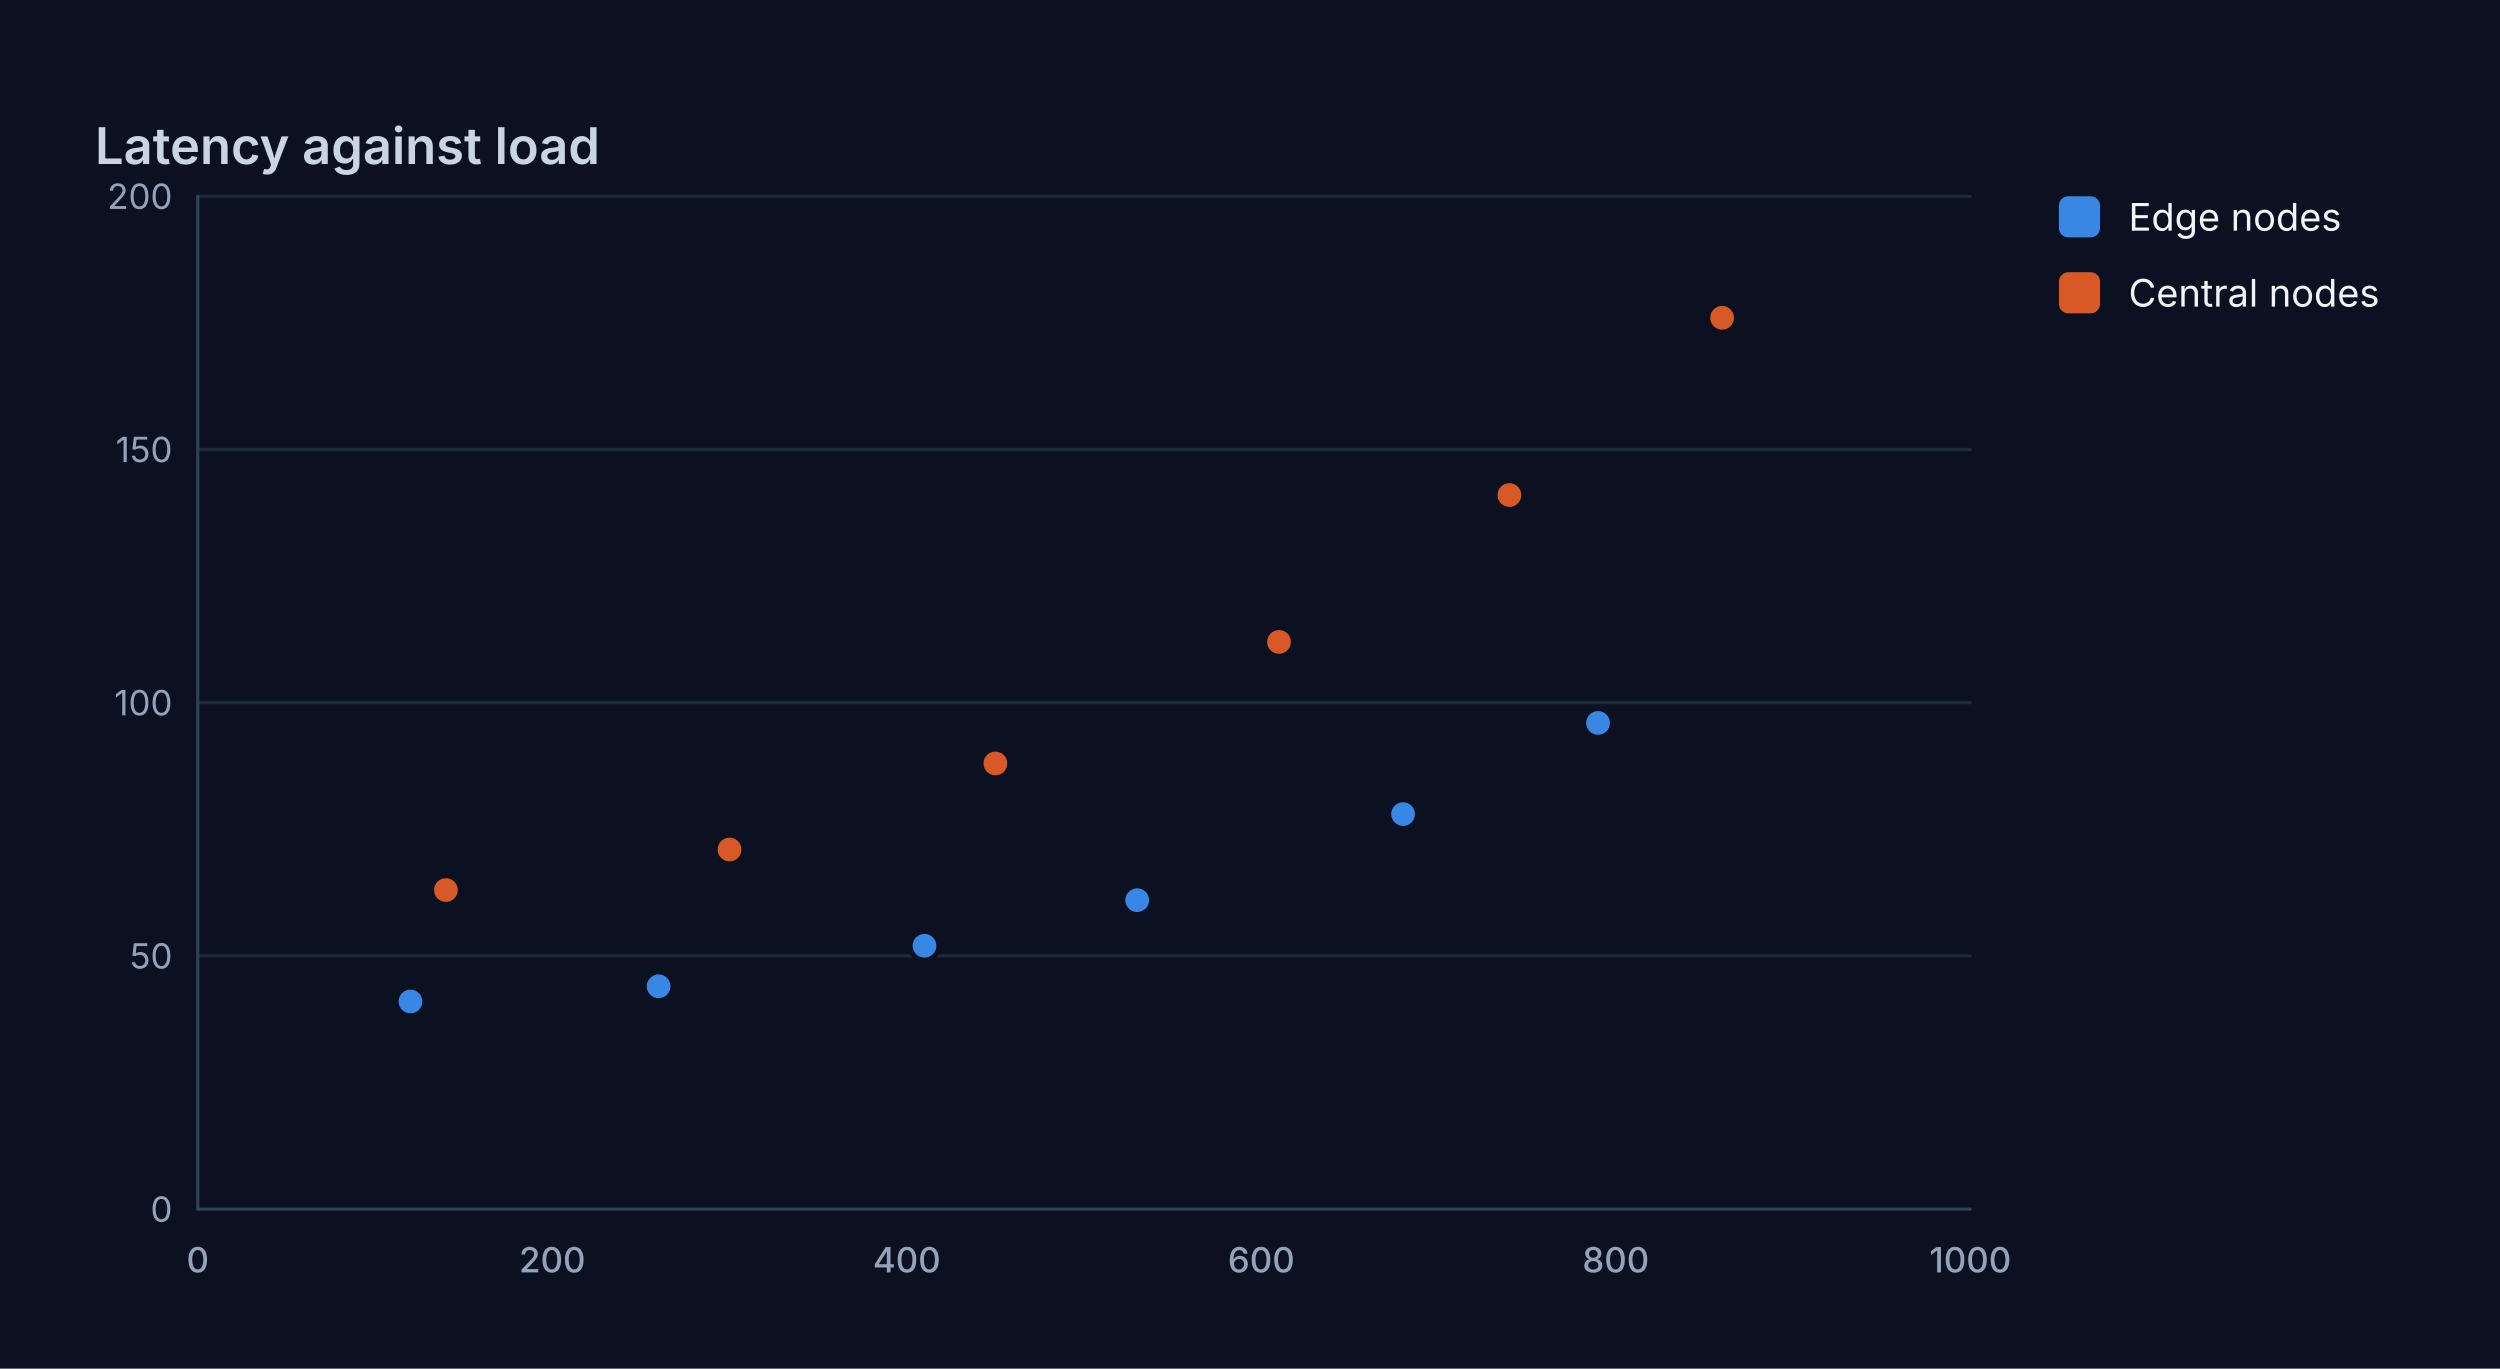
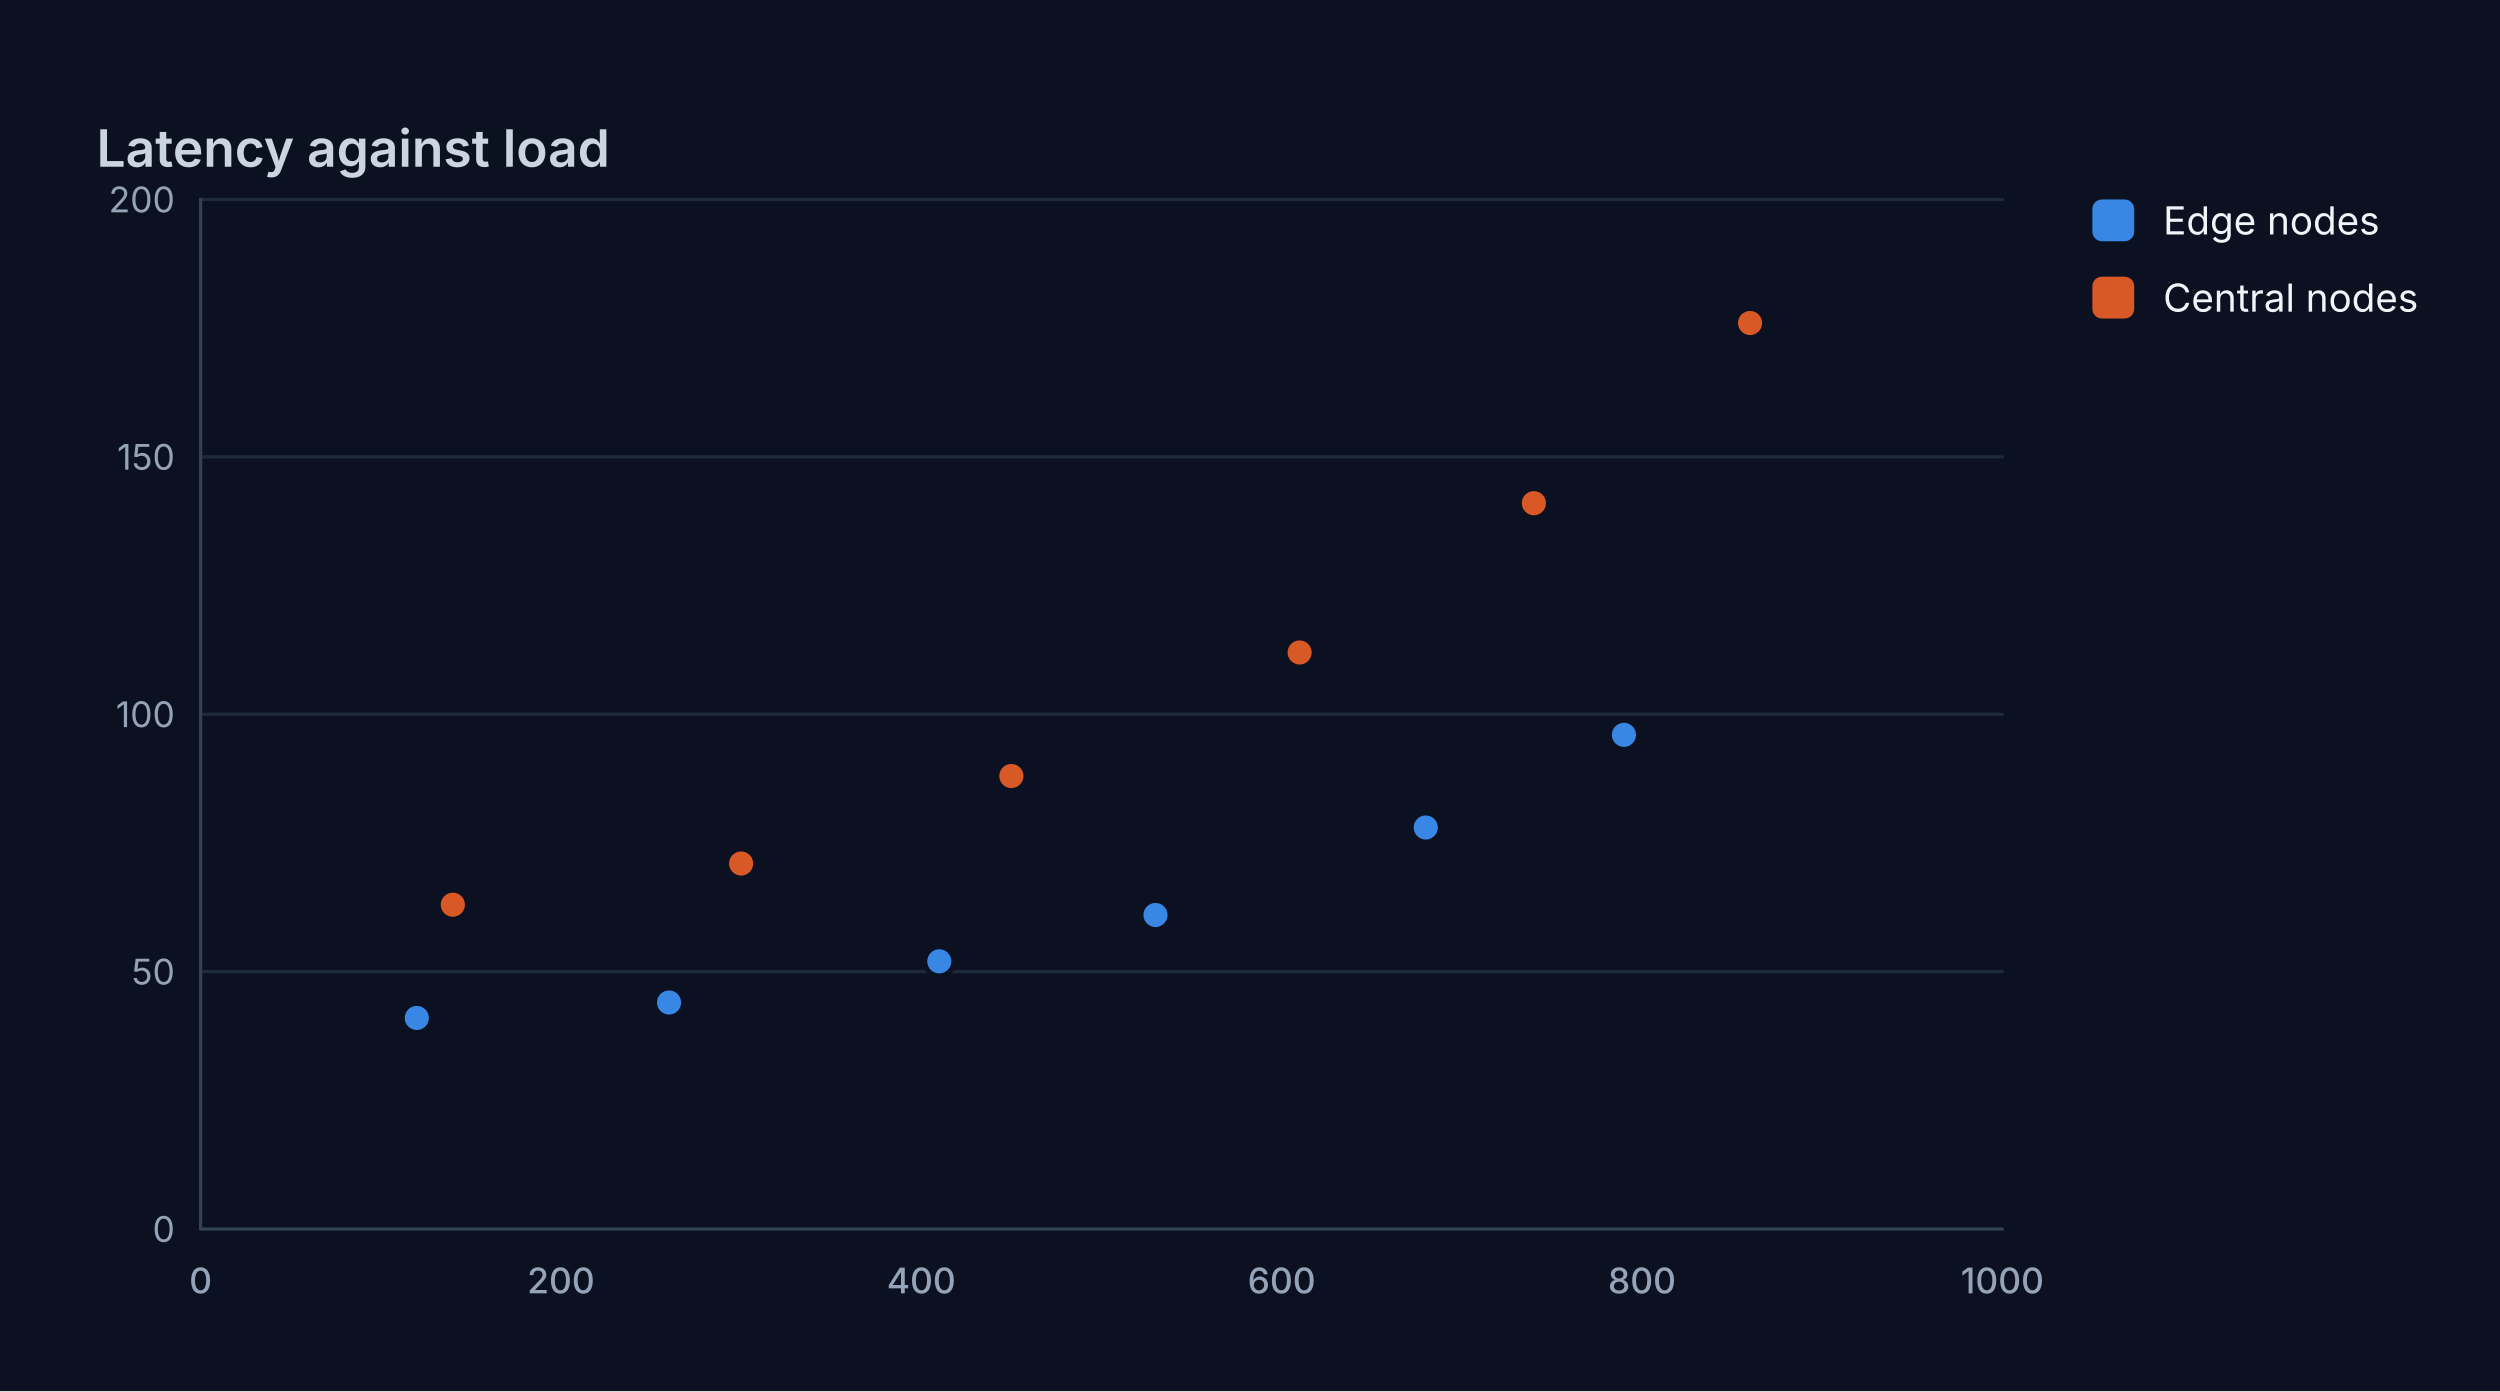
- <svg xmlns="http://www.w3.org/2000/svg" width="789.84" height="432.4" viewBox="0 0 789.84 432.4">
-   <rect x="0" y="0" width="789.84" height="432.4" fill="#0b1120" />
+ <svg xmlns="http://www.w3.org/2000/svg" width="777.05" height="432.4" viewBox="0 0 777.05 432.4">
+   <rect x="0" y="0" width="777.05" height="432.4" fill="#0b1120" />
  <g transform="translate(30,30)">
-     <line x1="32.48" y1="352" x2="592.48" y2="352" stroke="#334155" stroke-width="1" stroke-linecap="round" />
-     <line x1="32.48" y1="272" x2="592.48" y2="272" stroke="#1e293b" stroke-width="1" stroke-linecap="round" />
-     <line x1="32.48" y1="192" x2="592.48" y2="192" stroke="#1e293b" stroke-width="1" stroke-linecap="round" />
-     <line x1="32.48" y1="112" x2="592.48" y2="112" stroke="#1e293b" stroke-width="1" stroke-linecap="round" />
-     <line x1="32.48" y1="32" x2="592.48" y2="32" stroke="#1e293b" stroke-width="1" stroke-linecap="round" />
-     <line x1="32.48" y1="32" x2="32.48" y2="352" stroke="#334155" stroke-width="1" stroke-linecap="round" />
-     <ellipse cx="99.68" cy="286.4" rx="4.5" ry="4.5" fill="#3987e5" stroke="#0b1120" stroke-width="1.5" />
-     <ellipse cx="178.08" cy="281.6" rx="4.5" ry="4.5" fill="#3987e5" stroke="#0b1120" stroke-width="1.5" />
-     <ellipse cx="262.08" cy="268.8" rx="4.5" ry="4.5" fill="#3987e5" stroke="#0b1120" stroke-width="1.5" />
-     <ellipse cx="329.28" cy="254.4" rx="4.5" ry="4.5" fill="#3987e5" stroke="#0b1120" stroke-width="1.5" />
-     <ellipse cx="413.28" cy="227.2" rx="4.5" ry="4.5" fill="#3987e5" stroke="#0b1120" stroke-width="1.5" />
-     <ellipse cx="474.88" cy="198.4" rx="4.5" ry="4.5" fill="#3987e5" stroke="#0b1120" stroke-width="1.5" />
-     <ellipse cx="110.88" cy="251.2" rx="4.5" ry="4.5" fill="#d95926" stroke="#0b1120" stroke-width="1.5" />
-     <ellipse cx="200.48" cy="238.4" rx="4.5" ry="4.5" fill="#d95926" stroke="#0b1120" stroke-width="1.5" />
-     <ellipse cx="284.48" cy="211.2" rx="4.5" ry="4.5" fill="#d95926" stroke="#0b1120" stroke-width="1.5" />
-     <ellipse cx="374.08" cy="172.8" rx="4.5" ry="4.5" fill="#d95926" stroke="#0b1120" stroke-width="1.5" />
-     <ellipse cx="446.88" cy="126.4" rx="4.5" ry="4.5" fill="#d95926" stroke="#0b1120" stroke-width="1.5" />
-     <ellipse cx="514.08" cy="70.4" rx="4.5" ry="4.5" fill="#d95926" stroke="#0b1120" stroke-width="1.5" />
-     <rect x="620.48" y="32" width="13" height="13" rx="3" fill="#3987e5" stroke="none" stroke-width="0" />
-     <rect x="620.48" y="56" width="13" height="13" rx="3" fill="#d95926" stroke="none" stroke-width="0" />
+     <line x1="32.35" y1="352" x2="592.35" y2="352" stroke="#334155" stroke-width="1" stroke-linecap="round" />
+     <line x1="32.35" y1="272" x2="592.35" y2="272" stroke="#1e293b" stroke-width="1" stroke-linecap="round" />
+     <line x1="32.35" y1="192" x2="592.35" y2="192" stroke="#1e293b" stroke-width="1" stroke-linecap="round" />
+     <line x1="32.35" y1="112" x2="592.35" y2="112" stroke="#1e293b" stroke-width="1" stroke-linecap="round" />
+     <line x1="32.35" y1="32" x2="592.35" y2="32" stroke="#1e293b" stroke-width="1" stroke-linecap="round" />
+     <line x1="32.35" y1="32" x2="32.35" y2="352" stroke="#334155" stroke-width="1" stroke-linecap="round" />
+     <ellipse cx="99.55" cy="286.4" rx="4.5" ry="4.5" fill="#3987e5" stroke="#0b1120" stroke-width="1.5" />
+     <ellipse cx="177.95" cy="281.6" rx="4.5" ry="4.5" fill="#3987e5" stroke="#0b1120" stroke-width="1.5" />
+     <ellipse cx="261.95" cy="268.8" rx="4.5" ry="4.5" fill="#3987e5" stroke="#0b1120" stroke-width="1.5" />
+     <ellipse cx="329.15" cy="254.4" rx="4.5" ry="4.5" fill="#3987e5" stroke="#0b1120" stroke-width="1.5" />
+     <ellipse cx="413.15" cy="227.2" rx="4.5" ry="4.5" fill="#3987e5" stroke="#0b1120" stroke-width="1.5" />
+     <ellipse cx="474.75" cy="198.4" rx="4.5" ry="4.5" fill="#3987e5" stroke="#0b1120" stroke-width="1.5" />
+     <ellipse cx="110.75" cy="251.2" rx="4.5" ry="4.5" fill="#d95926" stroke="#0b1120" stroke-width="1.5" />
+     <ellipse cx="200.35" cy="238.4" rx="4.5" ry="4.5" fill="#d95926" stroke="#0b1120" stroke-width="1.5" />
+     <ellipse cx="284.35" cy="211.2" rx="4.5" ry="4.5" fill="#d95926" stroke="#0b1120" stroke-width="1.5" />
+     <ellipse cx="373.95" cy="172.8" rx="4.5" ry="4.5" fill="#d95926" stroke="#0b1120" stroke-width="1.5" />
+     <ellipse cx="446.75" cy="126.4" rx="4.5" ry="4.5" fill="#d95926" stroke="#0b1120" stroke-width="1.5" />
+     <ellipse cx="513.95" cy="70.4" rx="4.5" ry="4.5" fill="#d95926" stroke="#0b1120" stroke-width="1.5" />
+     <rect x="620.35" y="32" width="13" height="13" rx="3" fill="#3987e5" stroke="none" stroke-width="0" />
+     <rect x="620.35" y="56" width="13" height="13" rx="3" fill="#d95926" stroke="none" stroke-width="0" />
    <text x="0" y="16" text-anchor="start" dominant-baseline="central" font-family="Inter, ui-sans-serif, system-ui, sans-serif" font-size="16" font-weight="600" fill="#cbd5e1">Latency against load</text>
-     <text x="24.48" y="352" text-anchor="end" dominant-baseline="central" font-family="Inter, ui-sans-serif, system-ui, sans-serif" font-size="11" font-weight="400" fill="#94a3b8">0</text>
-     <text x="24.48" y="272" text-anchor="end" dominant-baseline="central" font-family="Inter, ui-sans-serif, system-ui, sans-serif" font-size="11" font-weight="400" fill="#94a3b8">50</text>
-     <text x="24.48" y="192" text-anchor="end" dominant-baseline="central" font-family="Inter, ui-sans-serif, system-ui, sans-serif" font-size="11" font-weight="400" fill="#94a3b8">100</text>
-     <text x="24.48" y="112" text-anchor="end" dominant-baseline="central" font-family="Inter, ui-sans-serif, system-ui, sans-serif" font-size="11" font-weight="400" fill="#94a3b8">150</text>
-     <text x="24.48" y="32" text-anchor="end" dominant-baseline="central" font-family="Inter, ui-sans-serif, system-ui, sans-serif" font-size="11" font-weight="400" fill="#94a3b8">200</text>
-     <text x="32.48" y="368" text-anchor="middle" dominant-baseline="central" font-family="Inter, ui-sans-serif, system-ui, sans-serif" font-size="11" font-weight="500" fill="#94a3b8">0</text>
-     <text x="144.48" y="368" text-anchor="middle" dominant-baseline="central" font-family="Inter, ui-sans-serif, system-ui, sans-serif" font-size="11" font-weight="500" fill="#94a3b8">200</text>
-     <text x="256.48" y="368" text-anchor="middle" dominant-baseline="central" font-family="Inter, ui-sans-serif, system-ui, sans-serif" font-size="11" font-weight="500" fill="#94a3b8">400</text>
-     <text x="368.48" y="368" text-anchor="middle" dominant-baseline="central" font-family="Inter, ui-sans-serif, system-ui, sans-serif" font-size="11" font-weight="500" fill="#94a3b8">600</text>
-     <text x="480.48" y="368" text-anchor="middle" dominant-baseline="central" font-family="Inter, ui-sans-serif, system-ui, sans-serif" font-size="11" font-weight="500" fill="#94a3b8">800</text>
-     <text x="592.48" y="368" text-anchor="middle" dominant-baseline="central" font-family="Inter, ui-sans-serif, system-ui, sans-serif" font-size="11" font-weight="500" fill="#94a3b8">1000</text>
-     <text x="642.48" y="38.5" text-anchor="start" dominant-baseline="central" font-family="Inter, ui-sans-serif, system-ui, sans-serif" font-size="12" font-weight="400" fill="#f1f5f9">Edge nodes</text>
-     <text x="642.48" y="62.5" text-anchor="start" dominant-baseline="central" font-family="Inter, ui-sans-serif, system-ui, sans-serif" font-size="12" font-weight="400" fill="#f1f5f9">Central nodes</text>
+     <text x="24.35" y="352" text-anchor="end" dominant-baseline="central" font-family="Inter, ui-sans-serif, system-ui, sans-serif" font-size="11" font-weight="400" fill="#94a3b8">0</text>
+     <text x="24.35" y="272" text-anchor="end" dominant-baseline="central" font-family="Inter, ui-sans-serif, system-ui, sans-serif" font-size="11" font-weight="400" fill="#94a3b8">50</text>
+     <text x="24.35" y="192" text-anchor="end" dominant-baseline="central" font-family="Inter, ui-sans-serif, system-ui, sans-serif" font-size="11" font-weight="400" fill="#94a3b8">100</text>
+     <text x="24.35" y="112" text-anchor="end" dominant-baseline="central" font-family="Inter, ui-sans-serif, system-ui, sans-serif" font-size="11" font-weight="400" fill="#94a3b8">150</text>
+     <text x="24.35" y="32" text-anchor="end" dominant-baseline="central" font-family="Inter, ui-sans-serif, system-ui, sans-serif" font-size="11" font-weight="400" fill="#94a3b8">200</text>
+     <text x="32.35" y="368" text-anchor="middle" dominant-baseline="central" font-family="Inter, ui-sans-serif, system-ui, sans-serif" font-size="11" font-weight="500" fill="#94a3b8">0</text>
+     <text x="144.35" y="368" text-anchor="middle" dominant-baseline="central" font-family="Inter, ui-sans-serif, system-ui, sans-serif" font-size="11" font-weight="500" fill="#94a3b8">200</text>
+     <text x="256.35" y="368" text-anchor="middle" dominant-baseline="central" font-family="Inter, ui-sans-serif, system-ui, sans-serif" font-size="11" font-weight="500" fill="#94a3b8">400</text>
+     <text x="368.35" y="368" text-anchor="middle" dominant-baseline="central" font-family="Inter, ui-sans-serif, system-ui, sans-serif" font-size="11" font-weight="500" fill="#94a3b8">600</text>
+     <text x="480.35" y="368" text-anchor="middle" dominant-baseline="central" font-family="Inter, ui-sans-serif, system-ui, sans-serif" font-size="11" font-weight="500" fill="#94a3b8">800</text>
+     <text x="592.35" y="368" text-anchor="middle" dominant-baseline="central" font-family="Inter, ui-sans-serif, system-ui, sans-serif" font-size="11" font-weight="500" fill="#94a3b8">1000</text>
+     <text x="642.35" y="38.5" text-anchor="start" dominant-baseline="central" font-family="Inter, ui-sans-serif, system-ui, sans-serif" font-size="12" font-weight="400" fill="#f1f5f9">Edge nodes</text>
+     <text x="642.35" y="62.5" text-anchor="start" dominant-baseline="central" font-family="Inter, ui-sans-serif, system-ui, sans-serif" font-size="12" font-weight="400" fill="#f1f5f9">Central nodes</text>
  </g>
</svg>
